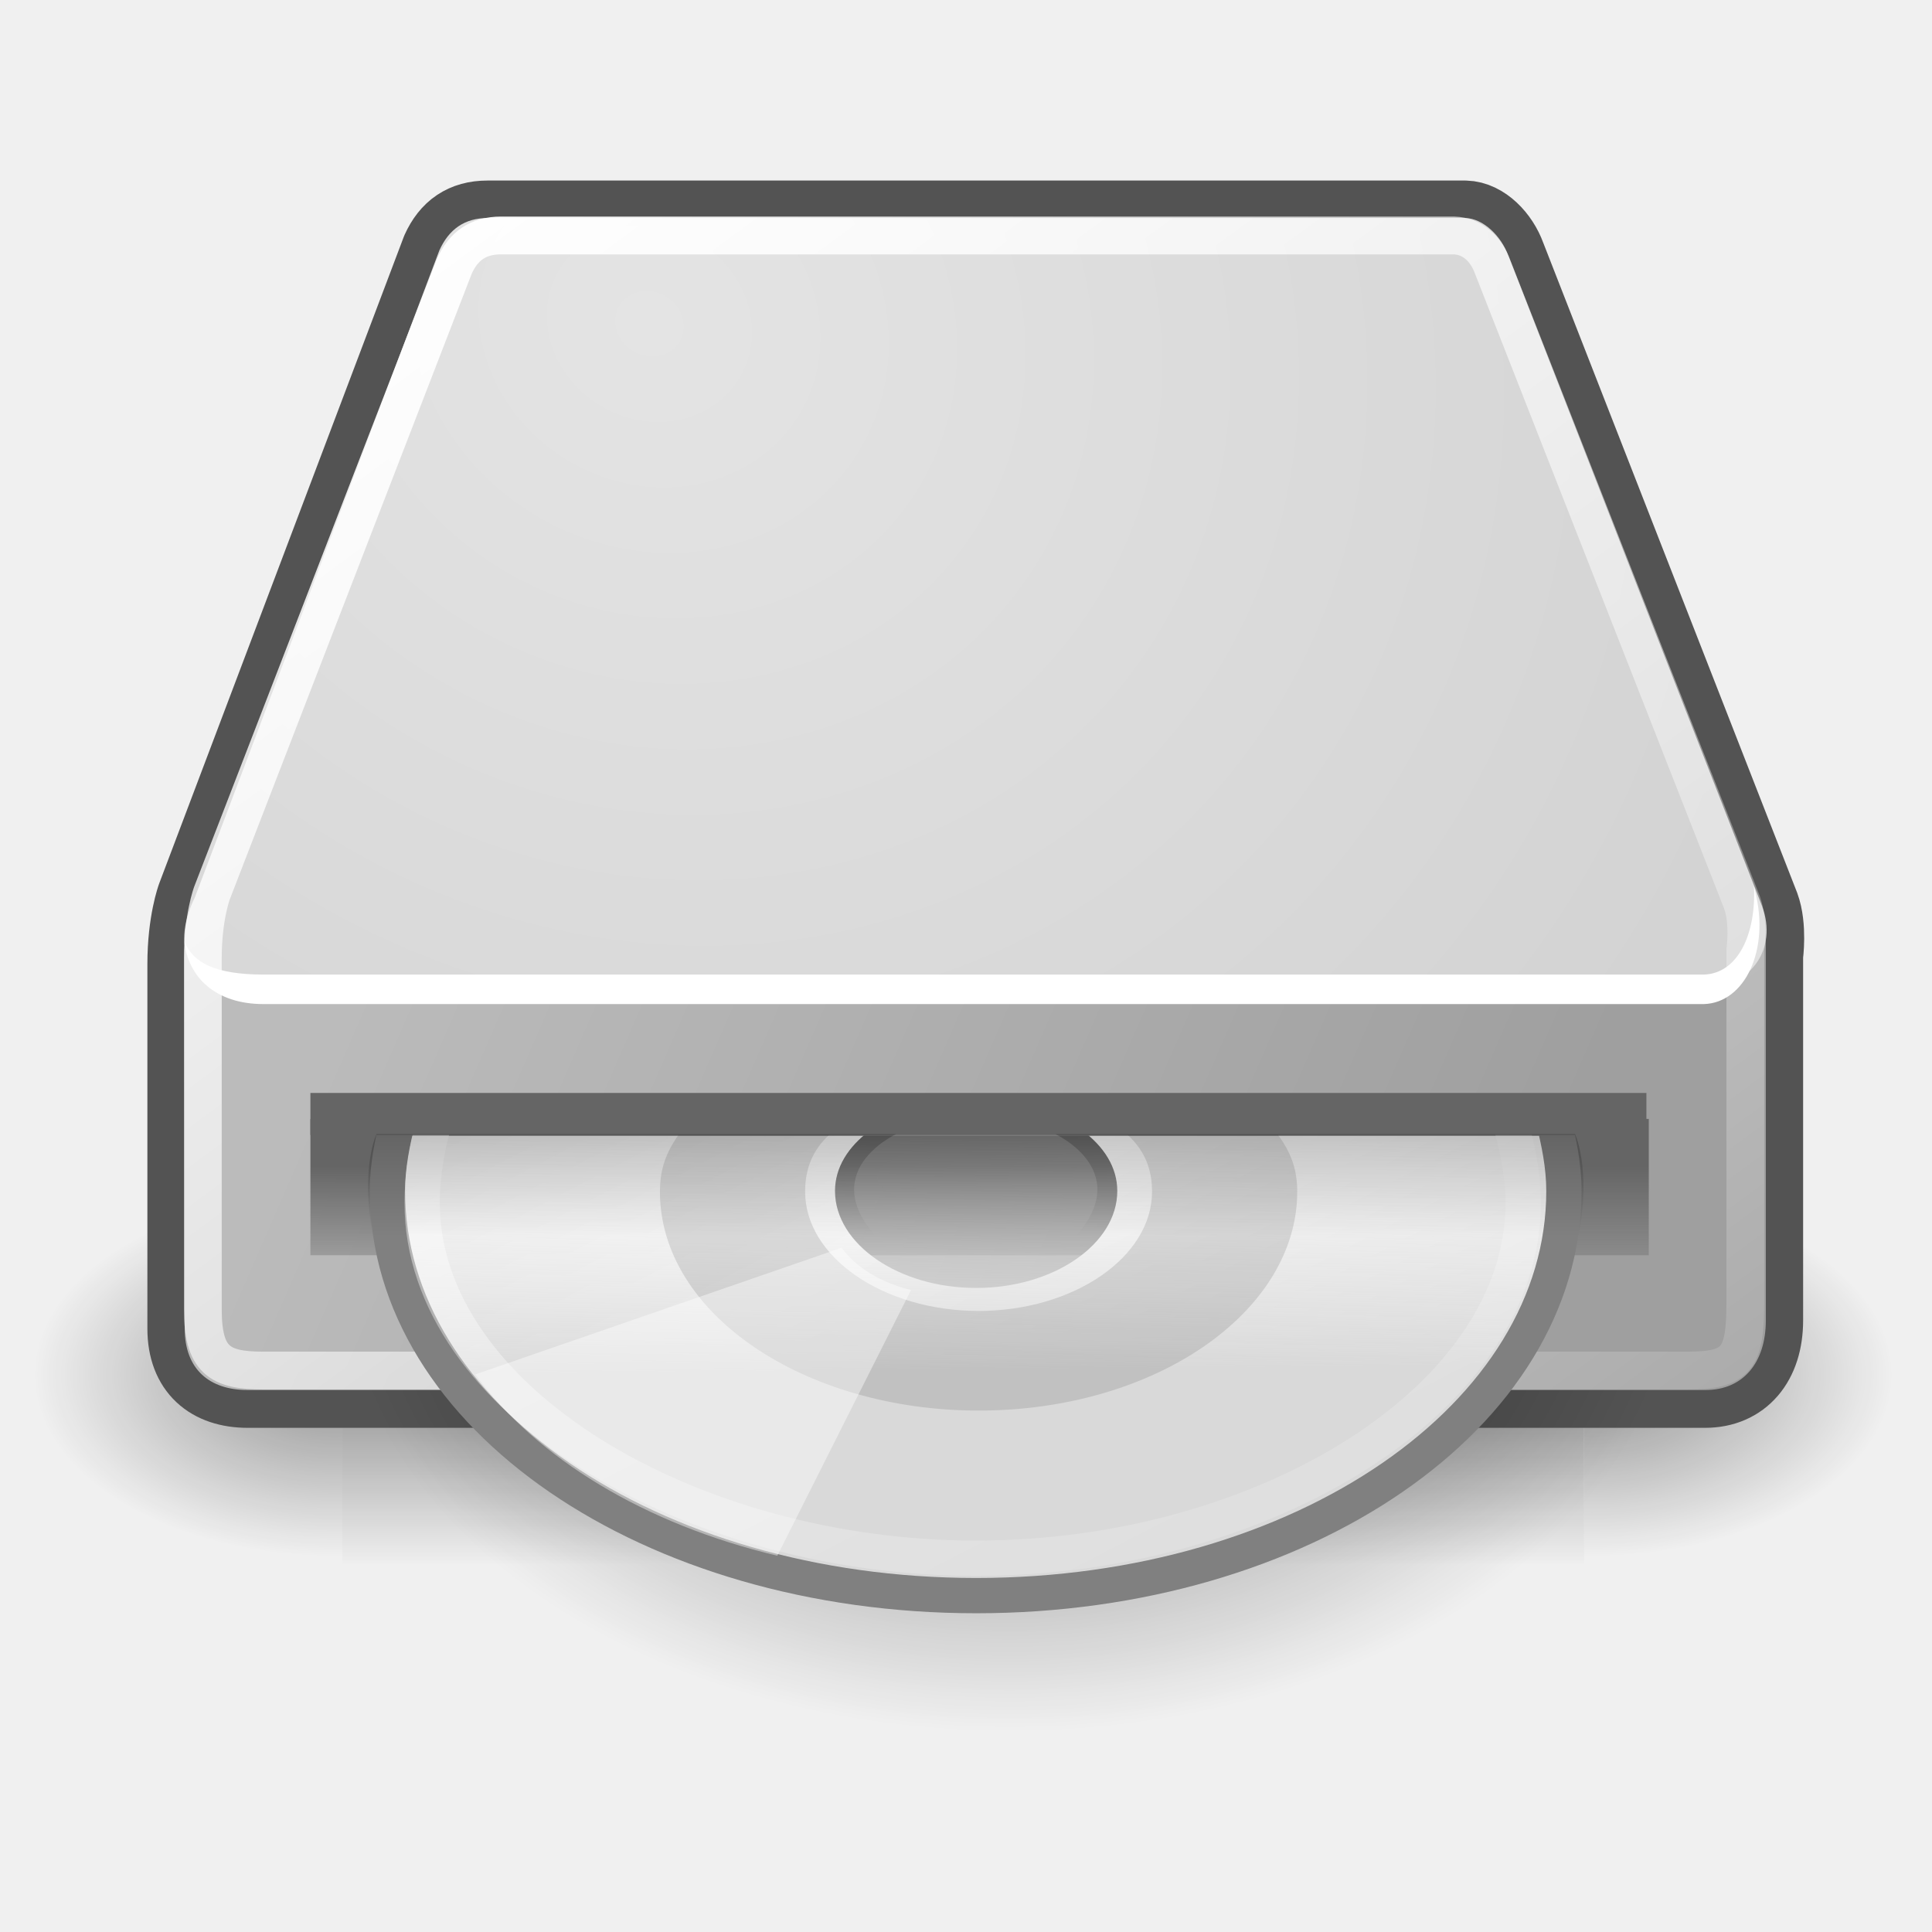
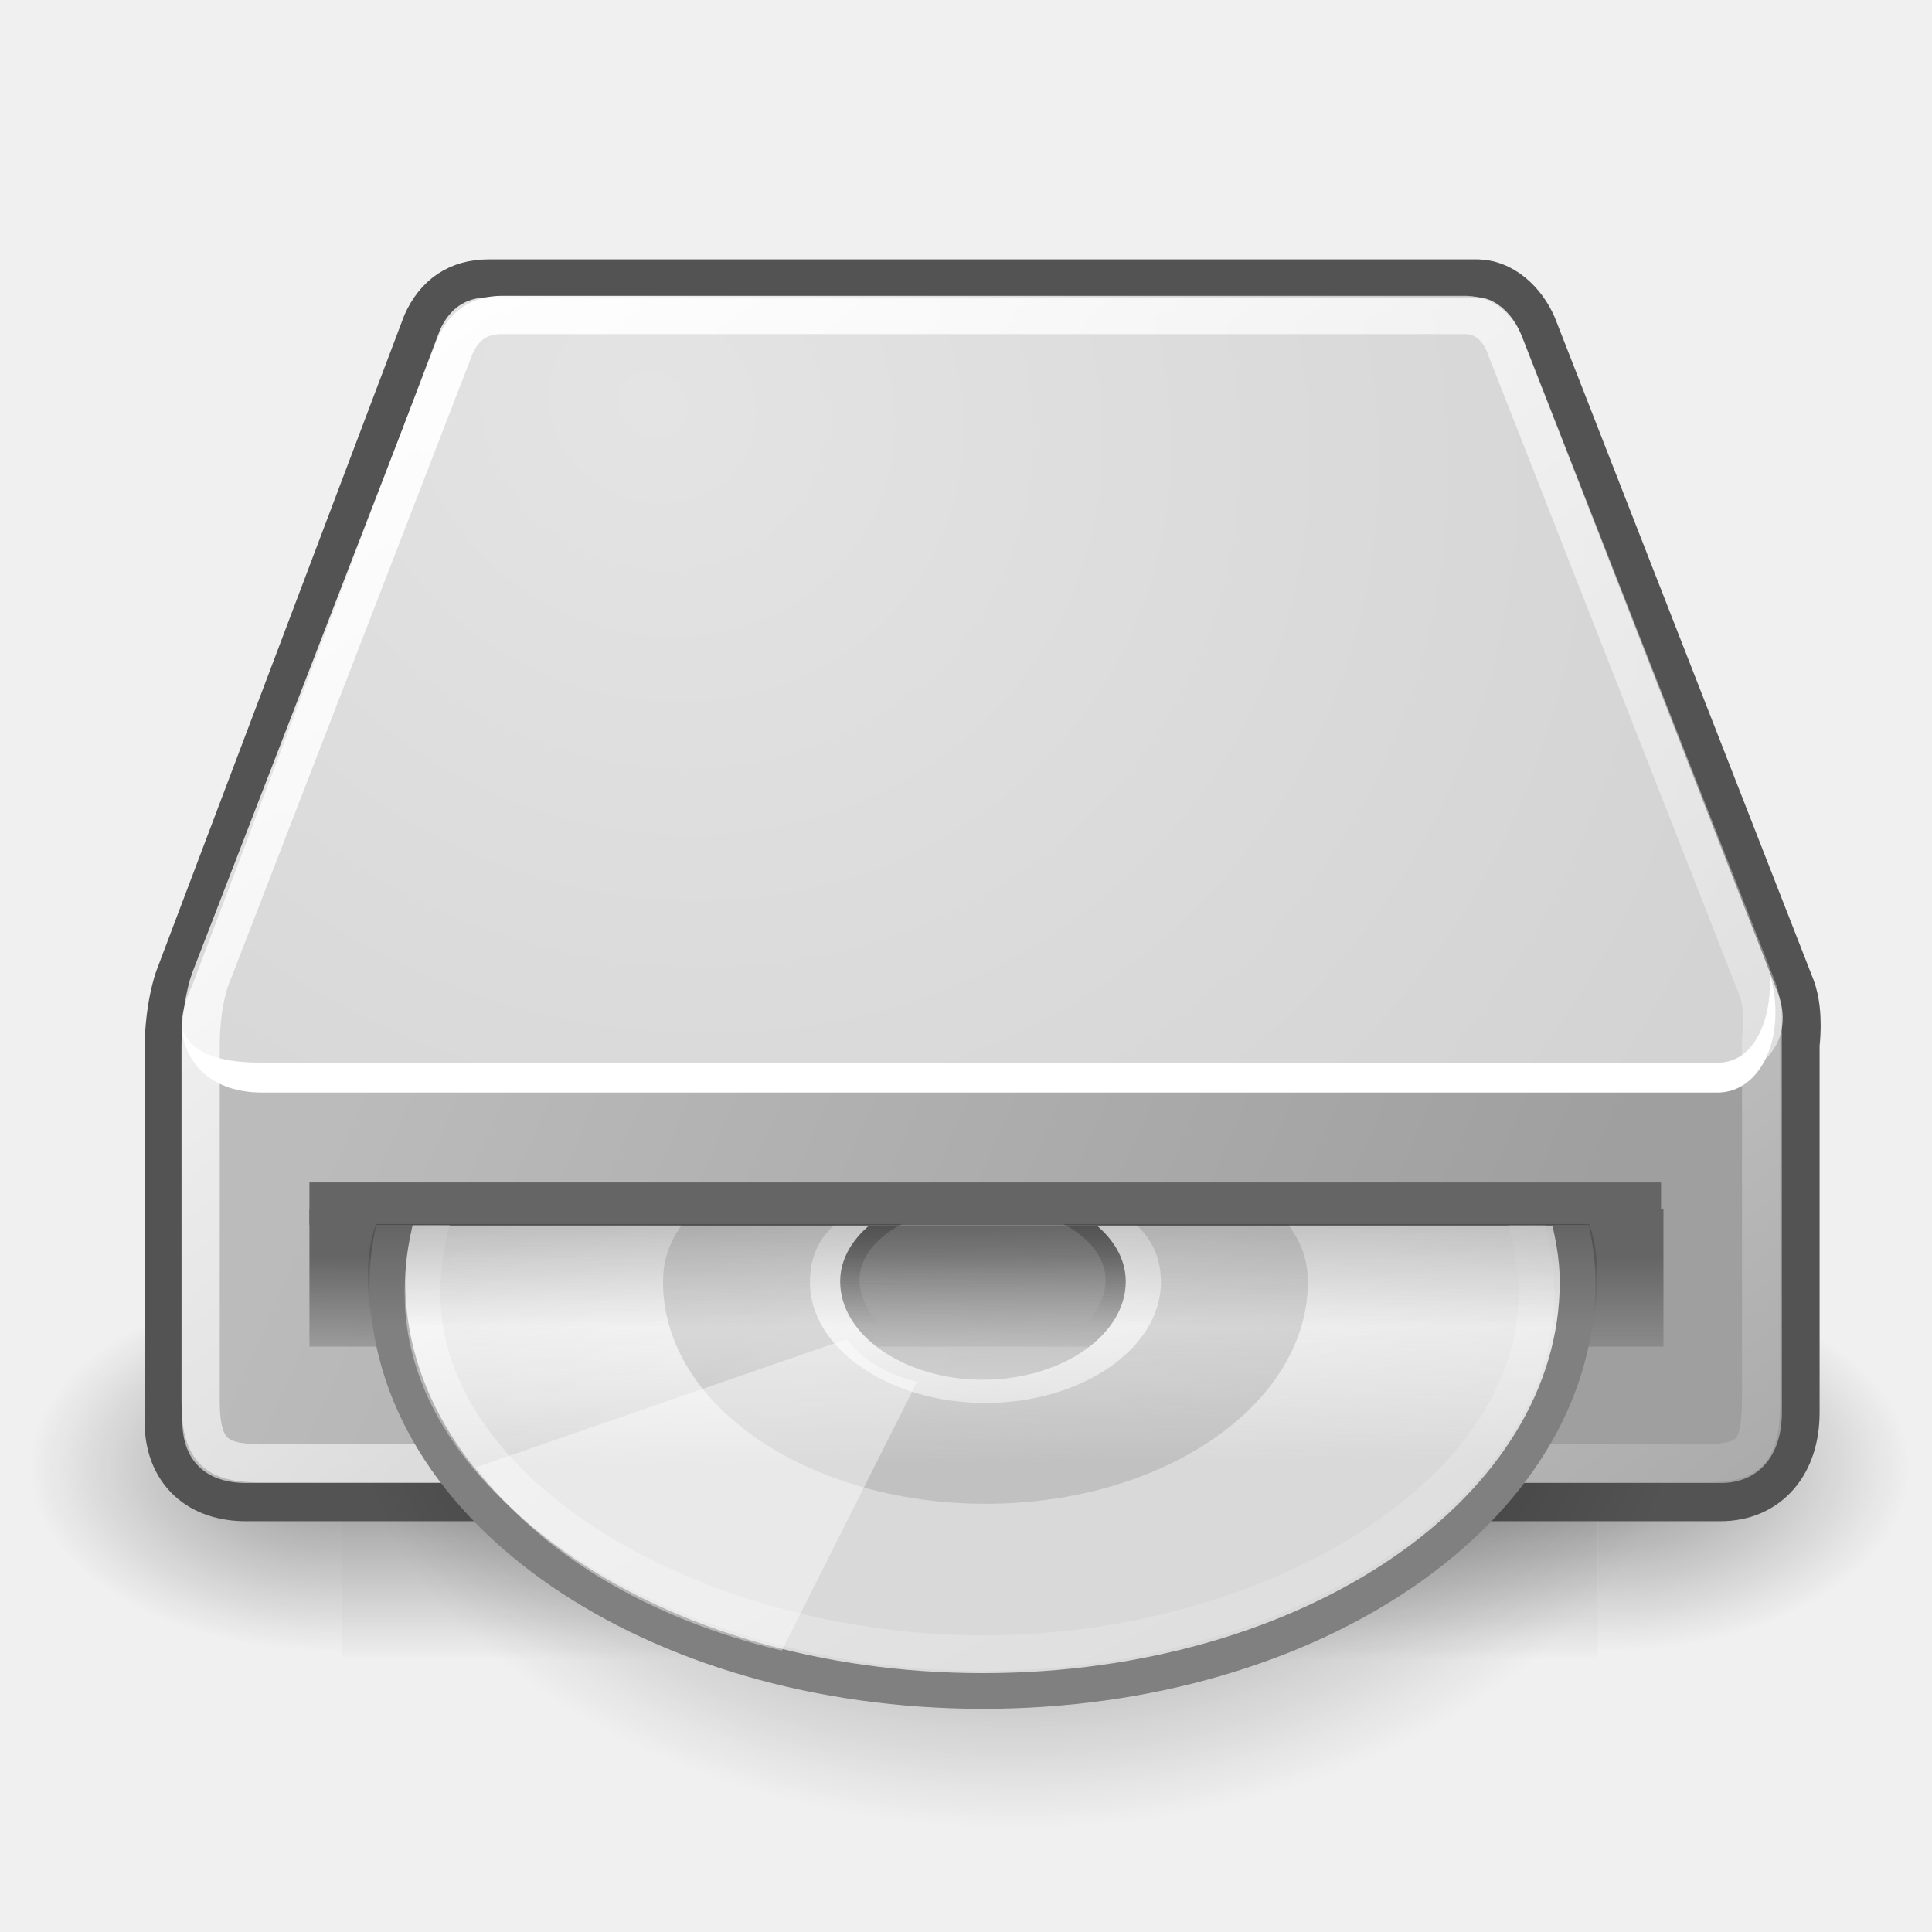
- <svg xmlns="http://www.w3.org/2000/svg" xmlns:xlink="http://www.w3.org/1999/xlink" width="64" height="64" id="svg4907" version="1.1" viewBox="0 0 64 64">
+ <svg xmlns="http://www.w3.org/2000/svg" xmlns:xlink="http://www.w3.org/1999/xlink" width="512" height="512" id="svg4907" version="1.1" viewBox="0 0 512 512">
  <defs id="defs4909">
    <linearGradient id="linearGradient6715" x1="302.86" gradientUnits="userSpaceOnUse" y1="366.65" gradientTransform="matrix(2.774389,0,0,1.969706,-1892.179,-872.8854)" x2="302.86" y2="609.51">
      <stop id="stop5050" stop-color="#000" stop-opacity="0" offset="0" />
      <stop id="stop5056" stop-color="#000" offset="0.5" />
      <stop id="stop5052" stop-color="#000" stop-opacity="0" offset="1" />
    </linearGradient>
    <radialGradient id="radialGradient6717" cx="605.71" xlink:href="#linearGradient5060" gradientUnits="userSpaceOnUse" cy="486.65" r="117.14" gradientTransform="matrix(2.774389,0,0,1.969706,-1891.633,-872.8854)" />
    <linearGradient id="linearGradient5060">
      <stop id="stop5062" stop-color="#000" offset="0" />
      <stop id="stop5064" stop-color="#000" stop-opacity="0" offset="1" />
    </linearGradient>
    <radialGradient id="radialGradient6719" cx="605.71" xlink:href="#linearGradient5060" gradientUnits="userSpaceOnUse" cy="486.65" r="117.14" gradientTransform="matrix(-2.774389,0,0,1.969706,112.7623,-872.8854)" />
    <radialGradient id="radialGradient2171" cx="24.218" gradientUnits="userSpaceOnUse" cy="33.769" r="17.678" gradientTransform="matrix(1,0,0,0.695,0,10.29969)">
      <stop id="stop2167" stop-color="#000" offset="0" />
      <stop id="stop2169" stop-color="#000" stop-opacity="0" offset="1" />
    </radialGradient>
    <linearGradient id="linearGradient4234" x1="7.605" gradientUnits="userSpaceOnUse" y1="28.481" gradientTransform="translate(0,-1.944537)" x2="36.183" y2="40.944">
      <stop id="stop4230" stop-color="#BBB" offset="0" />
      <stop id="stop4232" stop-color="#9f9f9f" offset="1" />
    </linearGradient>
    <radialGradient id="radialGradient4250" cx="15.571" gradientUnits="userSpaceOnUse" cy="2.958" r="20.936" gradientTransform="matrix(1.286242,0.781698,-0.710782,1.169552,-2.354348,-6.821398)">
      <stop id="stop4246" stop-color="#e4e4e4" offset="0" />
      <stop id="stop4248" stop-color="#d3d3d3" offset="1" />
    </radialGradient>
    <linearGradient id="linearGradient4260" x1="12.378" gradientUnits="userSpaceOnUse" y1="4.433" gradientTransform="translate(0,-1.944537)" x2="44.096" y2="47.621">
      <stop id="stop4256" stop-color="#FFF" offset="0" />
      <stop id="stop4258" stop-color="#FFF" stop-opacity="0" offset="1" />
    </linearGradient>
    <linearGradient id="linearGradient2321" x1="24.307" gradientUnits="userSpaceOnUse" y1="33.693" x2="24.307" y2="37.609">
      <stop id="stop2353" stop-color="#656565" offset="0" />
      <stop id="stop2355" stop-color="#656565" stop-opacity="0" offset="1" />
    </linearGradient>
    <linearGradient id="linearGradient2155" x1="14.997" gradientUnits="userSpaceOnUse" y1="11.188" gradientTransform="matrix(0.952531,0,0,0.656725,1.345471,19.22026)" x2="32.511" y2="34.307">
      <stop id="stop3034" stop-color="#ebebeb" offset="0" />
      <stop id="stop3036" stop-color="#FFF" offset="0.5" />
      <stop id="stop3038" stop-color="#ebebeb" offset="1" />
    </linearGradient>
    <linearGradient id="linearGradient2343" x1="26.333" gradientUnits="userSpaceOnUse" y1="34.172" gradientTransform="matrix(0.800126,0,0,0.551649,4.725541,20.59938)" x2="26.194" y2="21.988">
      <stop id="stop2347" stop-color="#d9d9d9" offset="0" />
      <stop id="stop2349" stop-color="#EEE" stop-opacity="0" offset="1" />
    </linearGradient>
    <linearGradient id="linearGradient2161" x1="10.502" gradientUnits="userSpaceOnUse" y1="3.61" gradientTransform="matrix(0.738933,0,0,0.509459,6.215767,21.99197)" x2="48.799" y2="54.698">
      <stop id="stop6038" stop-color="#FFF" offset="0" />
      <stop id="stop6040" stop-color="#FFF" stop-opacity="0" offset="1" />
    </linearGradient>
    <linearGradient id="linearGradient2341" x1="24.307" gradientUnits="userSpaceOnUse" y1="32.791" gradientTransform="matrix(1,0,0,0.799429,0,6.604619)" x2="24.307" y2="34.201">
      <stop id="stop2317" stop-color="#656565" offset="0" />
      <stop id="stop2319" stop-color="#656565" stop-opacity="0" offset="1" />
    </linearGradient>
    <linearGradient id="linearGradient2335" x1="23.375" xlink:href="#linearGradient5060" gradientUnits="userSpaceOnUse" y1="28.434" x2="23.375" y2="32.938" />
    <linearGradient xlink:href="#linearGradient5060" id="linearGradient5588" gradientUnits="userSpaceOnUse" x1="23.375" y1="28.434" x2="23.375" y2="32.938" />
  </defs>
-   <g id="layer1">
-     <g id="layer2" transform="matrix(1.251905,0,0,1.251905,2.02062,-0.3011172)">
+   <g id="layer1" transform="translate(0,448)">
+     <g id="layer2" transform="matrix(10.13226,0,0,10.13226,15.13896,-430.1066)">
      <g style="fill-rule:nonzero" id="g6707" transform="matrix(0.0245274,0,0,0.02086758,45.69054,34.82775)">
        <rect id="rect6709" style="color:#000000;opacity:0.402;fill:url(#linearGradient6715)" height="478.36" width="1339.6" y="-150.7" x="-1559.3" />
        <path id="path6711" style="color:#000000;opacity:0.402;fill:url(#radialGradient6717)" d="m -219.62,-150.68 0,478.33 c 142.87,0.9 345.4,-107.17 345.4,-239.2 0,-132.03 -159.44,-239.13 -345.4,-239.13 z" />
        <path id="path6713" style="color:#000000;opacity:0.402;fill:url(#radialGradient6719)" d="m -1559.3,-150.68 0,478.33 c -142.87,0.9 -345.4,-107.17 -345.4,-239.2 0,-132.03 159.44,-239.13 345.4,-239.13 z" />
      </g>
      <path id="path4196" style="fill:none;stroke:#535353;stroke-width:2;stroke-linecap:round;stroke-linejoin:round;stroke-miterlimit:4;stroke-dasharray:none" d="m 11.286,6.018 c -0.625,0 -1.031,0.29 -1.281,0.844 -10e-7,0 -6.469,17.104 -6.469,17.104 0,0 -0.25,0.672 -0.25,1.781 l 0,9.65 c 0,1.083 0.658,1.625 1.656,1.625 l 38.562,0 c 0.985,0 1.594,-0.718 1.594,-1.844 l 0,-9.65 c 0,0 0.106,-0.77 -0.094,-1.312 l -6.718,-17.198 c -0.185,-0.512 -0.637,-0.988 -1.125,-1 l -25.875,0 z" stroke-miterlimit="4" />
      <path id="path2163" style="color:#000000;opacity:0.566;fill:url(#radialGradient2171);fill-rule:evenodd" d="m 41.896,33.769 a 17.678,12.286 0 1 1 -35.355,0 17.678,12.286 0 1 1 35.355,0 z" transform="translate(0.883883,1.260942e-6)" />
      <path style="fill:url(#linearGradient4234);fill-rule:evenodd" id="path4170" d="m 3.274,25.052 0.765,-0.692 37.61,0.062 3.462,0.317 0,10.439 c 0,1.126 -0.607,1.843 -1.592,1.843 l -38.583,0 c -0.998,0 -1.662,-0.542 -1.662,-1.625 l 0,-10.345 z" />
      <path style="fill:url(#radialGradient4250);fill-rule:evenodd" id="path3093" d="m 3.549,23.97 c -0.714,1.464 -6.156e-4,2.393 1.036,2.393 l 39,0 C 44.704,26.339 45.43,25.351 45.013,24.22 L 38.298,7.009 c -0.184,-0.512 -0.655,-0.988 -1.143,-1 l -25.857,0 c -0.625,0 -1.036,0.304 -1.286,0.857 0,0 -6.464,17.104 -6.464,17.104 z" />
      <path style="fill:#ffffff;fill-rule:evenodd" id="path4201" d="m 44.796,23.684 c 0.064,1.25 -0.414,2.316 -1.322,2.344 0,0 -38.119,-10e-7 -38.119,0 -1.289,0 -1.868,-0.325 -2.084,-0.868 0.092,0.944 0.826,1.649 2.084,1.649 -10e-8,-1e-6 38.119,0 38.119,0 1.076,-0.033 1.753,-1.424 1.352,-2.995 l -0.03,-0.13 z" />
      <path id="path4252" style="fill:none;stroke:url(#linearGradient4260);stroke-width:1;stroke-linecap:round;stroke-linejoin:round;stroke-miterlimit:4;stroke-dasharray:none" d="m 11.643,6.471 c -0.602,0 -0.993,0.279 -1.234,0.812 -10e-7,0 -6.415,16.591 -6.415,16.591 0,0 -0.241,0.647 -0.241,1.715 l 0,9.29 c 0,1.355 0.444,1.627 1.595,1.627 l 37.687,0 c 1.323,0 1.534,-0.316 1.534,-1.837 l 0,-9.29 c 0,0 0.102,-0.742 -0.09,-1.264 l -6.594,-16.805 c -0.178,-0.493 -0.551,-0.826 -1.021,-0.838 l -25.223,0 z" stroke-miterlimit="4" />
      <g id="g2142" transform="matrix(0.933652,0,0,0.933652,1.612716,-0.367774)">
        <rect id="rect2151" style="color:#000000;fill:url(#linearGradient2321);fill-rule:evenodd" height="3.865" width="37.931" y="32.363" x="5.341" />
        <path style="fill:url(#linearGradient2155);fill-rule:nonzero" id="path3040" d="m 7.992,31.81 c -0.275,0.831 -0.469,1.703 -0.469,2.594 -1e-6,6.37 7.448,11.469 16.687,11.469 9.24,0 16.656,-5.098 16.656,-11.469 0,-0.887 -0.165,-1.766 -0.438,-2.594 l -15.563,0 c 1.84,0.245 3.344,1.259 3.344,2.594 0,1.51 -1.809,2.75 -4,2.75 -2.191,0 -4,-1.24 -4,-2.75 1e-6,-1.334 1.504,-2.349 3.344,-2.594 l -15.562,0 z" />
        <path style="fill:url(#linearGradient2343);fill-rule:nonzero;stroke:#808080;stroke-miterlimit:4" id="path3049" d="m 7.836,32.342 c -0.173,0.666 -0.312,1.361 -0.312,2.062 0,6.37 7.448,11.469 16.687,11.469 9.24,0 16.656,-5.098 16.656,-11.469 0,-0.701 -0.14,-1.397 -0.312,-2.062 l -32.719,0 z" stroke-miterlimit="4" />
        <path style="opacity:0.11;fill-rule:nonzero" id="path3051" d="m 16.572,31.835 c -0.773,0.92 -1.325,1.459 -1.325,2.588 -10e-7,3.473 4.11,6.206 9.031,6.206 5.037,-10e-7 9.031,-2.814 9.031,-6.206 0,-1.145 -0.586,-1.673 -1.36,-2.588 l -5.377,0 c 1.678,0.543 2.622,1.237 2.622,2.588 1e-6,1.858 -2.222,3.382 -4.916,3.382 -2.694,0 -4.916,-1.524 -4.916,-3.382 0,-1.351 0.919,-2.045 2.599,-2.588 l -5.388,0 z" />
        <path style="fill:#ffffff;fill-opacity:0.418;fill-rule:nonzero" id="path4214" d="m 18.574,44.743 3.789,-7.531 c -0.877,-0.216 -1.549,-0.639 -1.972,-1.196 l -10.378,3.588 c 1.75,2.385 4.795,4.24 8.562,5.139 z" />
        <path style="opacity:0.546;fill:none;stroke:url(#linearGradient2161);stroke-miterlimit:4" id="path5264" d="m 8.912,32.268 c -0.249,0.74 -0.404,1.68 -0.404,2.473 0,5.591 7.594,10.072 15.703,10.072 8.109,-1e-6 15.502,-4.482 15.502,-10.072 -1e-6,-0.794 -0.184,-1.733 -0.433,-2.473 l -30.368,0 z" stroke-miterlimit="4" />
        <rect id="rect4963" style="color:#000000;fill:url(#linearGradient2341);fill-rule:evenodd" height="1.191" width="37.864" y="31.627" x="5.341" />
      </g>
      <path style="opacity:0.36;fill:url(#linearGradient5588);fill-rule:evenodd" id="path2325" d="m 26.312,30.25 13.75,0 c 0,0 0.541,1.121 -0.062,3.375 0,0 -13.312,-0.5 -13.312,-0.5 1.85,-1.85 -0.375,-2.875 -0.375,-2.875 z" />
      <path style="opacity:0.36;fill:url(#linearGradient2335);fill-rule:evenodd" id="path2327" d="m 22.098,30.25 -13.75,0 c 0,0 -0.541,1.121 0.062,3.375 0,0 13.312,-0.5 13.312,-0.5 -1.85,-1.85 0.375,-2.875 0.375,-2.875 z" />
    </g>
  </g>
</svg>
